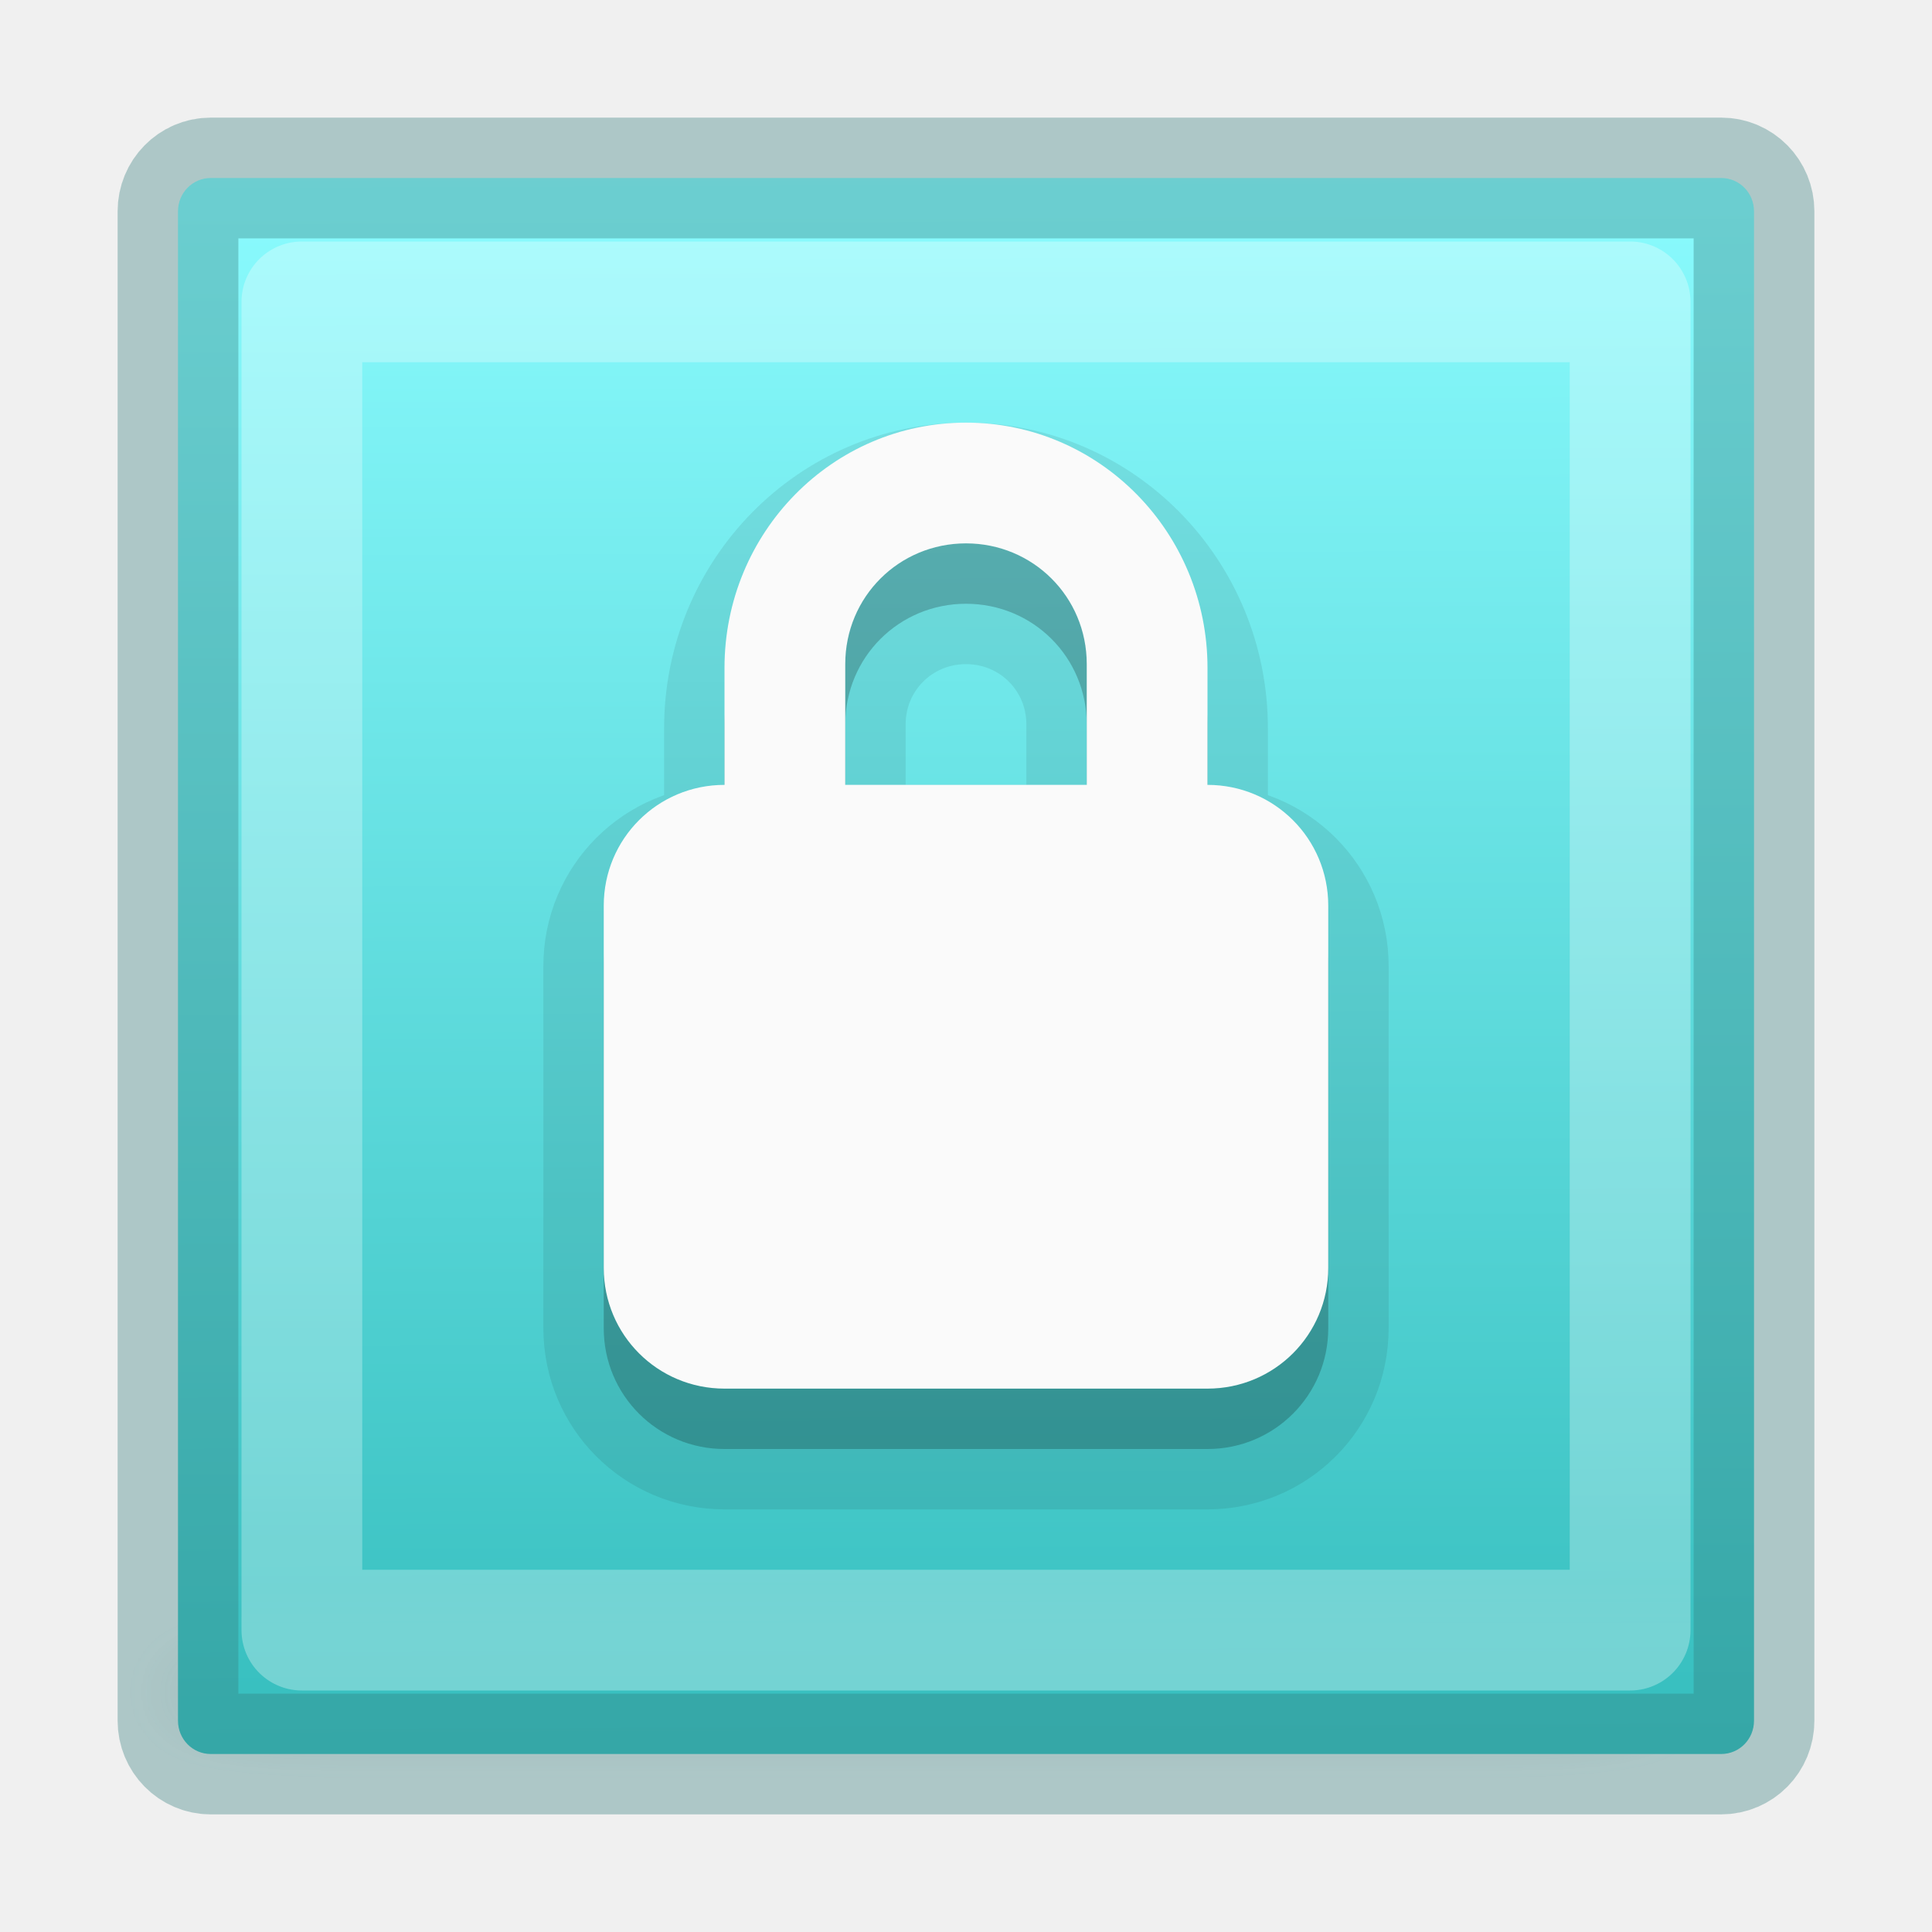
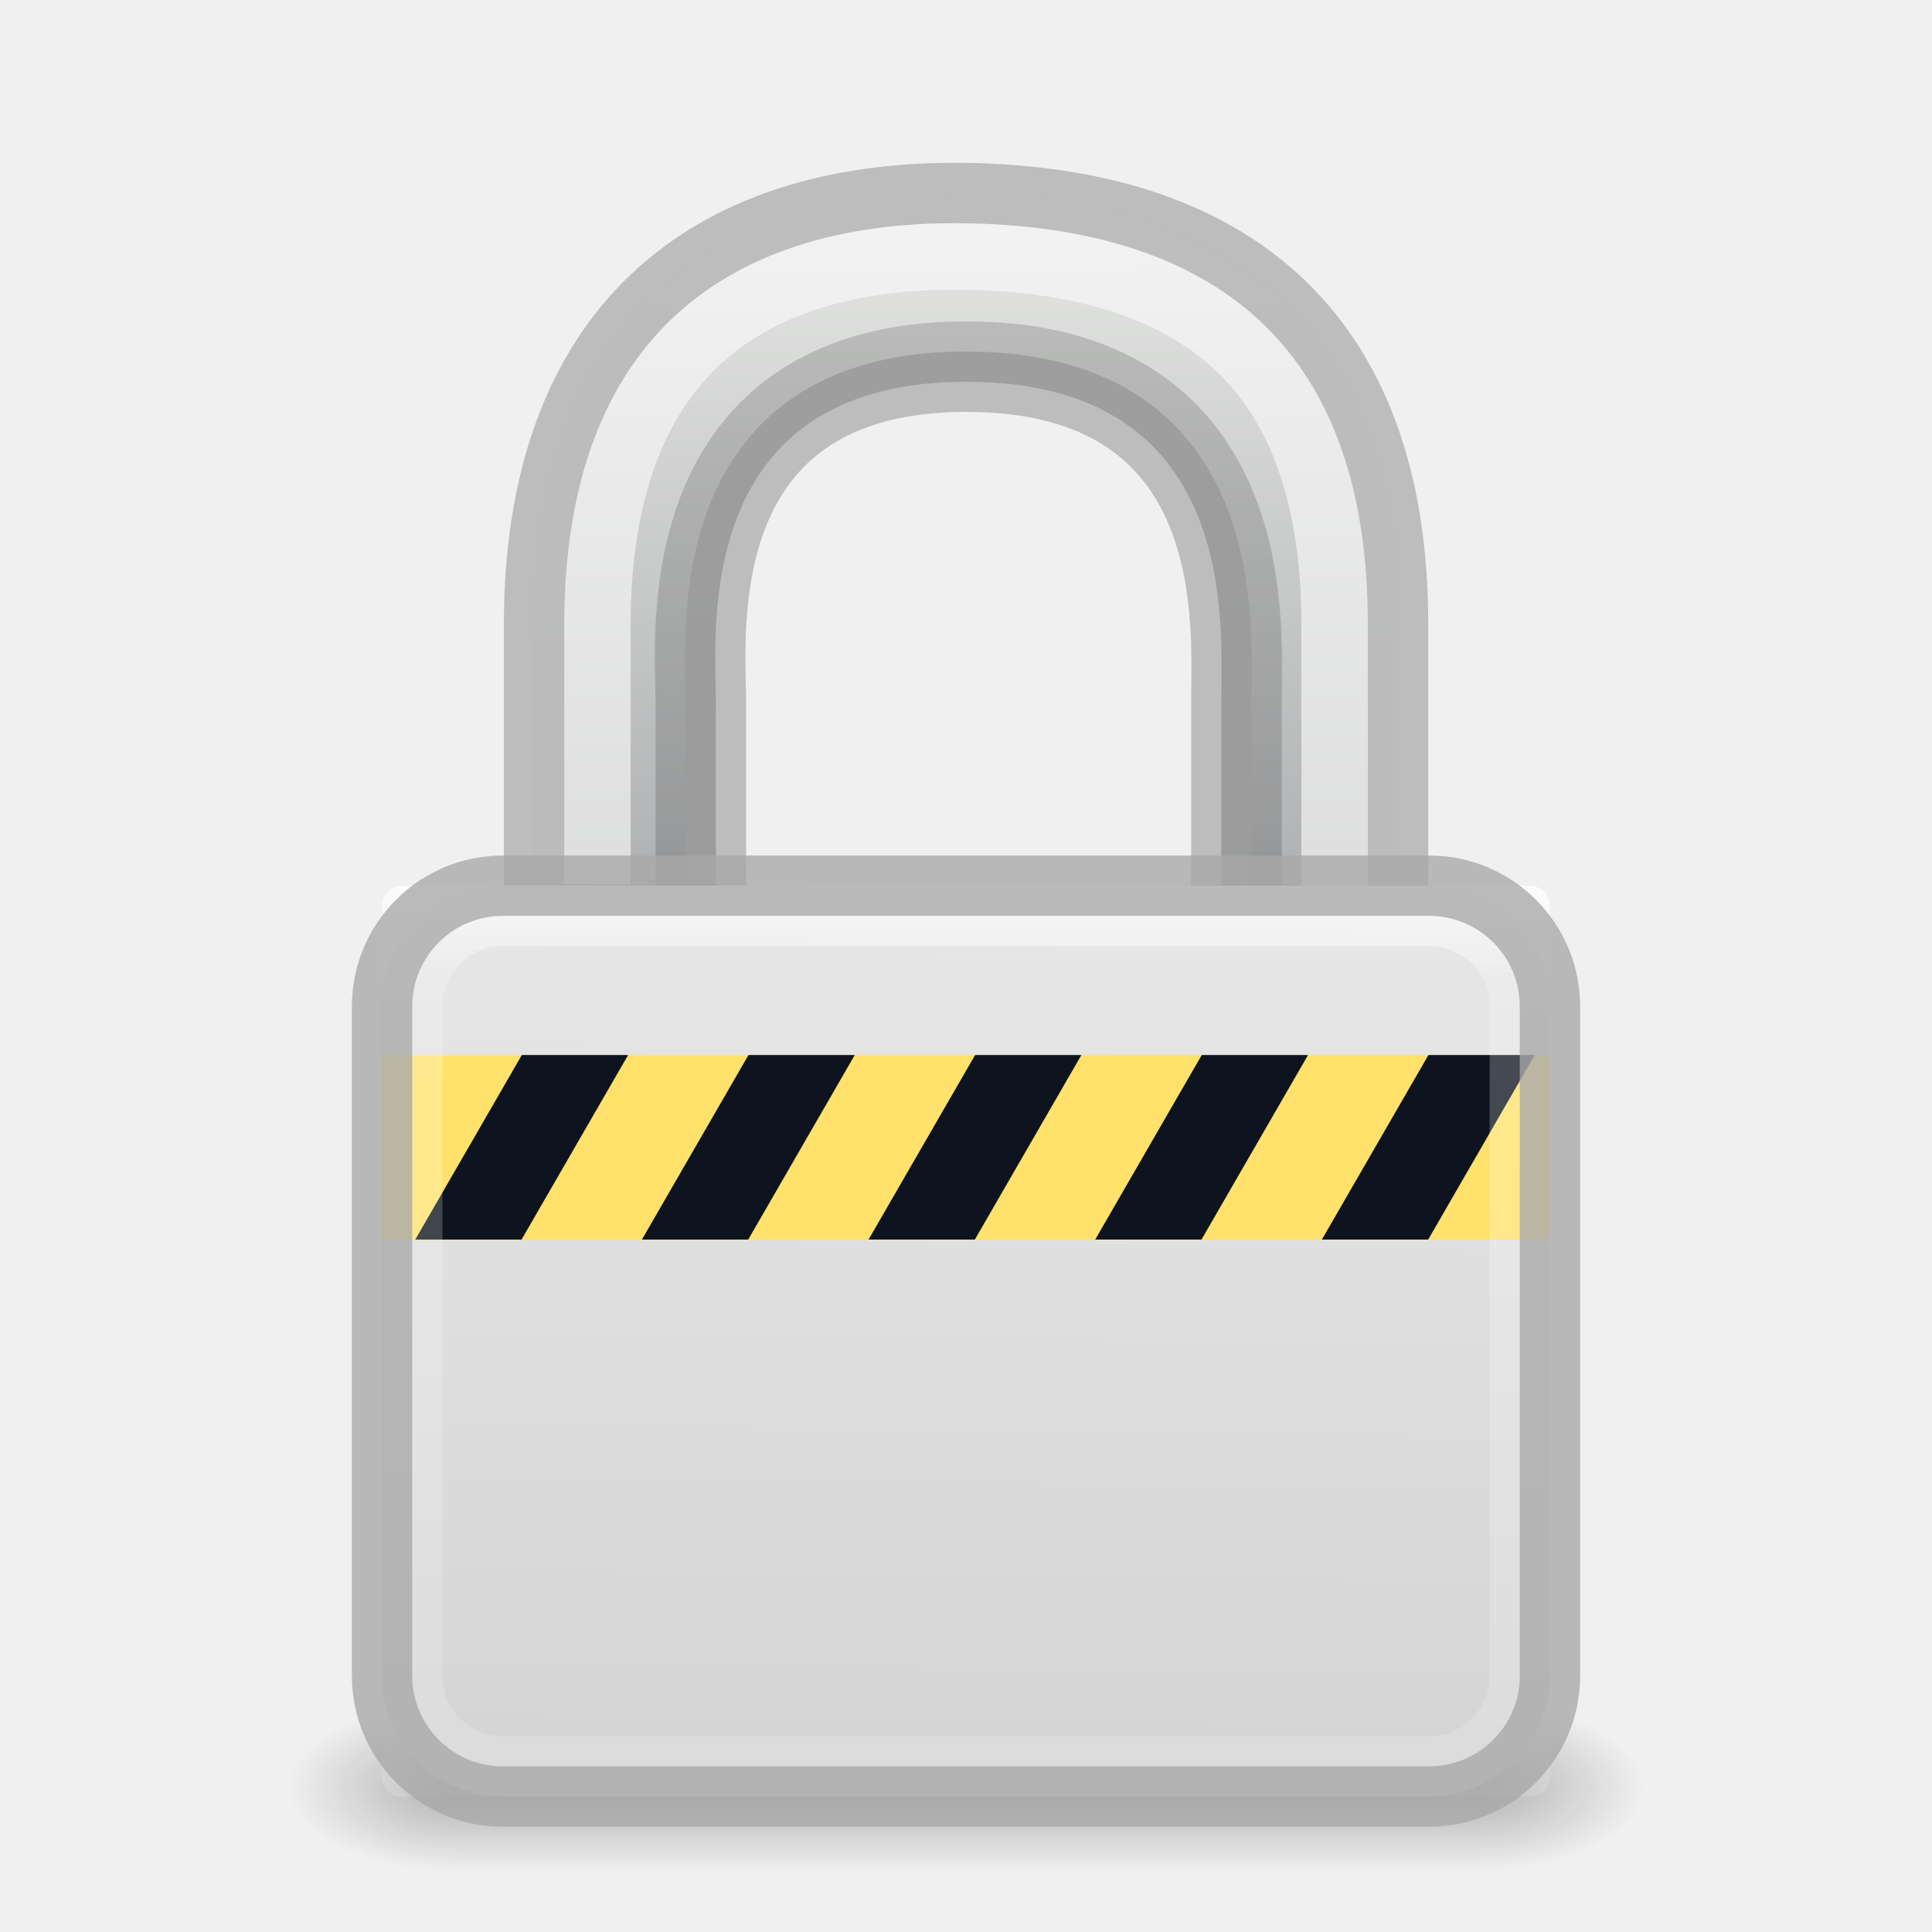
<svg xmlns="http://www.w3.org/2000/svg" xmlns:xlink="http://www.w3.org/1999/xlink" width="16" height="16" viewBox="0 0 16 16" version="1.1" id="SVGRoot">
  <defs id="defs3729">
+     <linearGradient id="linearGradient1091">
+       <stop offset="0" style="stop-color:#ffffff;stop-opacity:1" id="stop1083" />
+       <stop offset="0.089" style="stop-color:#ffffff;stop-opacity:0.235" id="stop1085" />
+       <stop offset="0.915" style="stop-color:#ffffff;stop-opacity:0.157" id="stop1087" />
+       <stop offset="1" style="stop-color:#ffffff;stop-opacity:0.392" id="stop1089" />
+     </linearGradient>
+     <linearGradient id="linearGradient2127">
+       <stop offset="0" style="stop-color:#eaece9;stop-opacity:1" id="stop2123" />
+       <stop offset="1" style="stop-color:#abacae;stop-opacity:1" id="stop2125" />
+     </linearGradient>
+     <linearGradient id="linearGradient2081">
+       <stop offset="0" style="stop-color:#ffffff;stop-opacity:1" id="stop2073" />
+       <stop offset="0.107" style="stop-color:#ffffff;stop-opacity:0.235" id="stop2075" />
+       <stop offset="0.932" style="stop-color:#ffffff;stop-opacity:0.157" id="stop2077" />
+       <stop offset="1" style="stop-color:#ffffff;stop-opacity:0.392" id="stop2079" />
+     </linearGradient>
+     <linearGradient id="linearGradient2049">
+       <stop offset="0" style="stop-color:#ffffff;stop-opacity:1" id="stop2041" />
+       <stop offset="0.142" style="stop-color:#ffffff;stop-opacity:0.235" id="stop2043" />
+       <stop offset="0.986" style="stop-color:#ffffff;stop-opacity:0.157" id="stop2045" />
+       <stop offset="1" style="stop-color:#ffffff;stop-opacity:0.392" id="stop2047" />
+     </linearGradient>
+     <linearGradient id="linearGradient2005">
+       <stop style="stop-color:#d4d4d4;stop-opacity:1;" offset="0" id="stop2001" />
+       <stop style="stop-color:#fafafa;stop-opacity:1" offset="1" id="stop2003" />
+     </linearGradient>
+     <linearGradient id="linearGradient1442">
+       <stop style="stop-color:#f8ffff;stop-opacity:1" offset="0" id="stop1438" />
+       <stop style="stop-color:#fafafa;stop-opacity:1" offset="1" id="stop1440" />
+     </linearGradient>
    <linearGradient id="linearGradient884">
      <stop style="stop-color:#36bebe;stop-opacity:1" offset="0" id="stop880" />
      <stop style="stop-color:#8cfcff;stop-opacity:1" offset="1" id="stop882" />
    </linearGradient>
    <filter style="color-interpolation-filters:sRGB" id="filter2385" x="-0.061" width="1.121" y="-1.914" height="4.828">
      <feGaussianBlur stdDeviation="1.209" id="feGaussianBlur2387" />
    </filter>
-     <linearGradient xlink:href="#linearGradient884" id="linearGradient886" x1="7.894" y1="14.762" x2="7.841" y2="0.929" gradientUnits="userSpaceOnUse" gradientTransform="matrix(0.9476835,0,0,0.9476834,0.4185322,0.4185318)" />
-     <linearGradient gradientTransform="matrix(0.2972973,0,0,0.2972973,0.8648693,0.8648704)" gradientUnits="userSpaceOnUse" xlink:href="#linearGradient3924-4-8" id="linearGradient3304" y2="43" x2="24" y1="5" x1="24" />
-     <linearGradient id="linearGradient3924-4-8">
-       <stop offset="0" style="stop-color:#ffffff;stop-opacity:1" id="stop3926-0-4" />
-       <stop offset="0.063" style="stop-color:#ffffff;stop-opacity:0.978" id="stop3928-6-8" />
-       <stop offset="0.951" style="stop-color:#ffffff;stop-opacity:0.911" id="stop3930-2-1" />
-       <stop offset="1" style="stop-color:#ffffff;stop-opacity:1" id="stop3932-9-0" />
+     <linearGradient xlink:href="#linearGradient884" id="linearGradient886" x1="7.894" y1="14.762" x2="7.841" y2="0.929" gradientUnits="userSpaceOnUse" gradientTransform="matrix(7.069583,0,0,7.069583,8.443331,-105.5567)" />
+     <linearGradient xlink:href="#linearGradient1442" id="linearGradient1444" x1="24.049" y1="-21.021" x2="23.996" y2="5.098" gradientUnits="userSpaceOnUse" gradientTransform="matrix(2.131066,0,0,2.065559,13.85441,-34.62326)" />
+     <linearGradient x1="76.523" y1="-9.023" x2="76.523" y2="3.451" id="linearGradient3149" xlink:href="#linearGradient4113" gradientUnits="userSpaceOnUse" gradientTransform="matrix(0.8955358,0,0,-0.8966327,-111.317,-44.54436)" />
+     <linearGradient id="linearGradient4113">
+       <stop id="stop4115" style="stop-color:#000000;stop-opacity:1" offset="0" />
+       <stop id="stop4117" style="stop-color:#000000;stop-opacity:0" offset="1" />
    </linearGradient>
+     <linearGradient x1="24" y1="5" x2="24" y2="43" id="linearGradient3159" xlink:href="#linearGradient3924-776" gradientUnits="userSpaceOnUse" gradientTransform="matrix(2.542396,0,0,2.542395,3.982518,-110.0175)" />
+     <linearGradient id="linearGradient3924-776">
+       <stop id="stop3124" style="stop-color:#ffffff;stop-opacity:1" offset="0" />
+       <stop id="stop3126" style="stop-color:#ffffff;stop-opacity:0.235" offset="0.063" />
+       <stop id="stop3128" style="stop-color:#ffffff;stop-opacity:0.157" offset="0.951" />
+       <stop id="stop3130" style="stop-color:#ffffff;stop-opacity:0.392" offset="1" />
+     </linearGradient>
+     <radialGradient cx="6.73" cy="9.957" r="12.672" fx="6.2" fy="9.957" id="radialGradient3395" xlink:href="#linearGradient2867-449-88-871-390-598-476-591-434-148-57-177-8-3-3-6-4-8-8-8-5" gradientUnits="userSpaceOnUse" gradientTransform="matrix(0,25.08328,-30.79425,0,254.8159,-322.342)" />
    <linearGradient id="linearGradient2867-449-88-871-390-598-476-591-434-148-57-177-8-3-3-6-4-8-8-8-5">
-       <stop offset="0" style="stop-color:#919caf;stop-opacity:1" id="stop3750-1-0-7-6-6-1-3-9-3" />
-       <stop offset="0.262" style="stop-color:#68758e;stop-opacity:1" id="stop3752-3-7-4-0-32-8-923-0-7" />
-       <stop offset="0.705" style="stop-color:#485a6c;stop-opacity:1" id="stop3754-1-8-5-2-7-6-7-1-9" />
-       <stop offset="1" style="stop-color:#444c5c;stop-opacity:1" id="stop3756-1-6-2-6-6-1-96-6-0" />
+       <stop id="stop3750-1-0-7-6-6-1-3-9-3" style="stop-color:#919caf;stop-opacity:1" offset="0" />
+       <stop id="stop3752-3-7-4-0-32-8-923-0-7" style="stop-color:#68758e;stop-opacity:1" offset="0.262" />
+       <stop id="stop3754-1-8-5-2-7-6-7-1-9" style="stop-color:#485a6c;stop-opacity:1" offset="0.705" />
+       <stop id="stop3756-1-6-2-6-6-1-96-6-0" style="stop-color:#444c5c;stop-opacity:1" offset="1" />
    </linearGradient>
-     <radialGradient gradientTransform="matrix(0,3.165851,-3.886653,0,26.07214,-28.61982)" gradientUnits="userSpaceOnUse" xlink:href="#linearGradient2867-449-88-871-390-598-476-591-434-148-57-177-8-3-3-6-4-8-8-8-5" id="radialGradient4370" fy="9.957" fx="6.2" r="12.672" cy="9.957" cx="6.73" />
+     <radialGradient cx="4.993" cy="43.5" r="2.5" fx="4.993" fy="43.5" id="radialGradient2455-1" xlink:href="#linearGradient3688-166-749-5" gradientUnits="userSpaceOnUse" gradientTransform="matrix(2.003784,0,0,1.4,27.98813,-17.4)" />
+     <linearGradient id="linearGradient3688-166-749-5">
+       <stop id="stop2883-0" style="stop-color:#181818;stop-opacity:1" offset="0" />
+       <stop id="stop2885-5" style="stop-color:#181818;stop-opacity:0" offset="1" />
+     </linearGradient>
+     <radialGradient cx="4.993" cy="43.5" r="2.5" fx="4.993" fy="43.5" id="radialGradient2457-5" xlink:href="#linearGradient3688-166-749-5" gradientUnits="userSpaceOnUse" gradientTransform="matrix(2.003784,0,0,1.4,-20.01187,-104.4)" />
+     <linearGradient x1="25.058" y1="47.028" x2="25.058" y2="39.999" id="linearGradient2459-7" xlink:href="#linearGradient3702-501-757-0" gradientUnits="userSpaceOnUse" />
+     <linearGradient id="linearGradient3702-501-757-0">
+       <stop id="stop2895-0" style="stop-color:#181818;stop-opacity:0" offset="0" />
+       <stop id="stop2897-2" style="stop-color:#181818;stop-opacity:1" offset="0.5" />
+       <stop id="stop2899-6" style="stop-color:#181818;stop-opacity:0" offset="1" />
+     </linearGradient>
+     <radialGradient cx="-4.029" cy="93.468" r="35.338" fx="-4.029" fy="93.468" id="radialGradient4377" xlink:href="#linearGradient4113" gradientUnits="userSpaceOnUse" gradientTransform="matrix(1.556392,0,0,0.1697883,70.27036,-14.8689)" />
+     <linearGradient x1="8.643" y1="27.5" x2="23.3" y2="27.5" id="linearGradient3888-76" xlink:href="#linearGradient6057-35" gradientUnits="userSpaceOnUse" gradientTransform="matrix(-1.867169,0,0,1.500012,193.5339,-73.01307)" />
+     <linearGradient id="linearGradient6057-35">
+       <stop id="stop6059-0" style="stop-color:#ffffff;stop-opacity:1" offset="0" />
+       <stop id="stop6061-4" style="stop-color:#ffffff;stop-opacity:0" offset="1" />
+     </linearGradient>
+     <linearGradient x1="8.643" y1="27.5" x2="23.3" y2="27.5" id="linearGradient3927-6" xlink:href="#linearGradient4113" gradientUnits="userSpaceOnUse" gradientTransform="matrix(-1.867169,0,0,1.500012,165.0446,-73.10499)" />
+     <linearGradient x1="21.771" y1="14.871" x2="21.771" y2="27.925" id="linearGradient3059" xlink:href="#linearGradient5443" gradientUnits="userSpaceOnUse" gradientTransform="matrix(1.526316,0,0,1.428571,139.827,-54.47692)" />
+     <linearGradient id="linearGradient5443">
+       <stop id="stop5445" style="stop-color:#ffffff;stop-opacity:1" offset="0" />
+       <stop id="stop5447" style="stop-color:#ffffff;stop-opacity:0.235" offset="0.033" />
+       <stop id="stop5449" style="stop-color:#ffffff;stop-opacity:0.157" offset="0.986" />
+       <stop id="stop5451" style="stop-color:#ffffff;stop-opacity:0.392" offset="1" />
+     </linearGradient>
+     <linearGradient x1="9" y1="29" x2="9" y2="14" id="linearGradient3062" xlink:href="#linearGradient6057-35" gradientUnits="userSpaceOnUse" gradientTransform="matrix(1.000008,0,0,1.400011,169.2483,-6.337521)" />
+     <linearGradient x1="9" y1="29" x2="9" y2="14" id="linearGradient3065" xlink:href="#linearGradient6057-35" gradientUnits="userSpaceOnUse" gradientTransform="matrix(1.000008,0,0,1.400011,142.2481,-6.337521)" />
+     <linearGradient x1="24" y1="29" x2="24" y2="14" id="linearGradient3068" xlink:href="#linearGradient5475" gradientUnits="userSpaceOnUse" gradientTransform="matrix(1.333333,0,0,1.400011,144.9147,-53.86295)" />
+     <linearGradient id="linearGradient5475">
+       <stop id="stop5477" style="stop-color:#d88f22;stop-opacity:1" offset="0" />
+       <stop id="stop5479" style="stop-color:#d88f22;stop-opacity:0" offset="1" />
+     </linearGradient>
+     <linearGradient x1="9" y1="29" x2="9" y2="14" id="linearGradient3071" xlink:href="#linearGradient5475" gradientUnits="userSpaceOnUse" gradientTransform="matrix(1.333333,0,0,1.400011,140.9148,-53.86295)" />
+     <radialGradient cx="16.824" cy="11.368" r="10.5" fx="16.777" fy="11.597" id="radialGradient3074" xlink:href="#linearGradient5409" gradientUnits="userSpaceOnUse" gradientTransform="matrix(0,2.22619,-3.210056,0,200.7402,-70.1533)" />
+     <linearGradient id="linearGradient5409">
+       <stop id="stop5411" style="stop-color:#f2e0c4;stop-opacity:1" offset="0" />
+       <stop id="stop5559" style="stop-color:#e5af5b;stop-opacity:1" offset="0.765" />
+       <stop id="stop5413" style="stop-color:#af6900;stop-opacity:1" offset="1" />
+     </linearGradient>
+     <linearGradient x1="25.058" y1="47.028" x2="25.058" y2="39.999" id="linearGradient3087" xlink:href="#linearGradient3702-501-757-0" gradientUnits="userSpaceOnUse" gradientTransform="matrix(0.3008735,0,0,0.2005823,0.7790375,118.0752)" />
+     <radialGradient cx="4.993" cy="43.5" r="2.5" fx="4.993" fy="43.5" id="radialGradient3090" xlink:href="#linearGradient3688-166-749-5" gradientUnits="userSpaceOnUse" gradientTransform="matrix(0.5626931,0,0,0.2808152,-6.599255,-139.016)" />
+     <radialGradient cx="4.993" cy="43.5" r="2.5" fx="4.993" fy="43.5" id="radialGradient3093" xlink:href="#linearGradient3688-166-749-5" gradientUnits="userSpaceOnUse" gradientTransform="matrix(0.5626931,0,0,0.2808152,9.400745,114.5851)" />
+     <radialGradient cx="18.031" cy="6.281" r="3.182" fx="18.031" fy="6.281" id="radialGradient3328" xlink:href="#linearGradient6057-35" gradientUnits="userSpaceOnUse" gradientTransform="matrix(0.9605048,0,0,0.9968005,140.6021,-58.40987)" />
+     <linearGradient x1="32.128" y1="13.789" x2="35.021" y2="13.789" id="linearGradient3326" xlink:href="#linearGradient4113" gradientUnits="userSpaceOnUse" gradientTransform="matrix(-0.8563683,0,0,0.9968005,185.2485,-57.25031)" />
+     <linearGradient x1="35.005" y1="14.85" x2="33.004" y2="14.85" id="linearGradient3324" xlink:href="#linearGradient4113" gradientUnits="userSpaceOnUse" gradientTransform="matrix(0.8563683,0,0,0.9968005,145.0769,-57.25031)" />
+     <linearGradient id="linearGradient10591-4">
+       <stop id="stop10593-3" style="stop-color:#cad0c6;stop-opacity:1" offset="0" />
+       <stop id="stop10599-8" style="stop-color:#eaece9;stop-opacity:1" offset="0.5" />
+       <stop id="stop10595-4" style="stop-color:#c5cbc0;stop-opacity:1" offset="1" />
+     </linearGradient>
+     <linearGradient x1="24.46" y1="3.489" x2="24.499" y2="25.013" id="linearGradient4076" xlink:href="#linearGradient2127" gradientUnits="userSpaceOnUse" gradientTransform="matrix(0.2663613,0,0,0.3100407,1.588658,112.0753)" />
+     <linearGradient xlink:href="#linearGradient2005" id="linearGradient2007" x1="164.561" y1="-12.913" x2="165.123" y2="-60.975" gradientUnits="userSpaceOnUse" gradientTransform="matrix(0.3120145,0,0,0.3120145,-43.24784,130.8607)" />
+     <linearGradient xlink:href="#linearGradient2049" id="linearGradient2039" x1="72.478" y1="54.631" x2="72.17" y2="103.73" gradientUnits="userSpaceOnUse" />
+     <clipPath clipPathUnits="userSpaceOnUse" id="clipPath1029">
+       <path d="M 35.382,60.546 V 41.345 c 0,-19.52 11.203,-28.794 28.511,-28.55 17.402,0.244 28.724,8.8 28.724,28.55 V 61.166 H 80.918 V 46.306 c 0,-4.961 1.211,-21.013 -16.902,-21.013 -17.964,0 -16.655,16.151 -16.586,20.993 v 14.344 z" id="path1031" style="fill:url(#linearGradient1033);fill-opacity:1;fill-rule:evenodd;stroke:none;stroke-width:1.887" />
+     </clipPath>
+     <linearGradient xlink:href="#linearGradient2127" id="linearGradient1033" gradientUnits="userSpaceOnUse" gradientTransform="matrix(2.130891,0,0,2.480326,12.70926,0.6024229)" x1="24.46" y1="3.489" x2="24.499" y2="25.013" />
+     <clipPath clipPathUnits="userSpaceOnUse" id="clipPath1043">
+       <rect y="-23.266" x="211.823" height="4.893" width="30.965" id="rect1045" style="opacity:1;fill:#ffffff;fill-opacity:1;fill-rule:evenodd;stroke:none;stroke-width:0.52;stroke-linecap:round;stroke-linejoin:round;stroke-miterlimit:4;stroke-dasharray:none;stroke-dashoffset:0;stroke-opacity:0.514;paint-order:markers fill stroke" />
+     </clipPath>
+     <clipPath clipPathUnits="userSpaceOnUse" id="clipPath1067">
+       <path style="fill:url(#linearGradient1071);fill-opacity:1;fill-rule:evenodd;stroke:none;stroke-width:1.887" id="path1069" d="M 49.03,58.355 V 43.792 c 0,-14.805 8.497,-21.839 21.624,-21.654 13.199,0.185 21.786,6.674 21.786,21.654 V 58.825 h -8.874 V 47.554 c 0,-3.762 0.919,-15.937 -12.819,-15.937 -13.625,0 -12.632,12.25 -12.579,15.922 v 10.879 z" />
+     </clipPath>
+     <linearGradient xlink:href="#linearGradient10591-4" id="linearGradient1071" gradientUnits="userSpaceOnUse" gradientTransform="matrix(1.616161,0,0,1.881188,31.83369,12.89111)" x1="10.651" y1="2.914" x2="27.192" y2="17.47" />
+     <clipPath clipPathUnits="userSpaceOnUse" id="clipPath1095">
+       <rect y="83.204" x="19.636" height="29.74" width="88.727" id="rect1097" style="opacity:1;fill:#555761;fill-opacity:1;stroke:none;stroke-width:0.9;stroke-miterlimit:4;stroke-dasharray:none;stroke-opacity:1" />
+     </clipPath>
+     <clipPath clipPathUnits="userSpaceOnUse" id="clipPath1773">
+       <rect style="color:#000000;display:inline;overflow:visible;visibility:visible;fill:none;fill-opacity:1;fill-rule:nonzero;stroke:#a8a8a8;stroke-width:1;stroke-miterlimit:4;stroke-dasharray:none;stroke-opacity:0.774;marker:none;enable-background:accumulate" id="rect1775" y="56.965" x="41.481" ry="1" rx="1" height="45.625" width="58.504" />
+     </clipPath>
  </defs>
-   <g id="layer1">
-     <path id="rect2099" style="opacity:0.417;fill:#53676c;fill-opacity:1;stroke-width:1.319;filter:url(#filter2385)" d="m 4.176,18.059 c -2.881,0 -5.201,0.34 -5.201,0.76 0,0.42 2.32,0.758 5.201,0.758 H 41.605 c 2.881,0 5.201,-0.338 5.201,-0.758 0,-0.42 -2.32,-0.76 -5.201,-0.76 z" transform="matrix(0.2560639,0,0,0.2223848,1.769423,9.828927)" />
-     <path id="rect3747" style="fill:url(#linearGradient886);fill-opacity:1;stroke:#347d7d;stroke-width:1;stroke-miterlimit:4;stroke-dasharray:none;stroke-opacity:0.353;stroke-linejoin:round;stroke-linecap:round;opacity:1" d="m 1.746,1.474 c -0.151,0 -0.272,0.123 -0.272,0.276 V 14.25 c 0,0.153 0.121,0.276 0.272,0.276 H 14.254 c 0.151,0 0.272,-0.123 0.272,-0.276 V 1.75 c 0,-0.153 -0.121,-0.276 -0.272,-0.276 z" />
-     <rect style="opacity:0.302;fill:#1c2224;fill-opacity:1;stroke:none;stroke-opacity:1" id="rect2085" width="0.258" height="0.645" x="-20.242" y="-18.037" rx="1.5" ry="1.5" />
+   <g id="layer1" style="display:none">
+     <path d="m 119,1.001 a 55,6 0 0 1 -110,0 55,6 0 1 1 110,0 z" id="path3041" style="color:#000000;display:inline;overflow:visible;visibility:visible;opacity:0.2;fill:url(#radialGradient4377);fill-opacity:1;fill-rule:nonzero;stroke:none;stroke-width:1;marker:none;enable-background:accumulate" />
+     <g transform="matrix(2.699999,0,0,0.5555561,1.199999,-23.11112)" id="g2036" style="display:inline">
+       <g transform="matrix(1.052632,0,0,1.285713,-1.263158,-13.42854)" id="g3712" style="opacity:0.4">
+         <rect width="5" height="7" x="38" y="40" id="rect2801" style="fill:url(#radialGradient2455-1);fill-opacity:1;stroke:none" />
+         <rect width="5" height="7" x="-10" y="-47" transform="scale(-1)" id="rect3696" style="fill:url(#radialGradient2457-5);fill-opacity:1;stroke:none" />
+         <rect width="28" height="7" x="10" y="40" id="rect3700" style="fill:url(#linearGradient2459-7);fill-opacity:1;stroke:none" />
+       </g>
+     </g>
+     <path id="rect2099" style="opacity:0.417;fill:#53676c;fill-opacity:1;stroke-width:0.448;filter:url(#filter2385)" d="m 4.176,18.059 c -2.881,0 -5.201,0.34 -5.201,0.76 0,0.42 2.32,0.758 5.201,0.758 H 41.605 c 2.881,0 5.201,-0.338 5.201,-0.758 0,-0.42 -2.32,-0.76 -5.201,-0.76 z" transform="matrix(2.0335,0,0,1.726513,14.13806,-32.25829)" />
+     <path id="rect3747" style="opacity:1;fill:url(#linearGradient886);fill-opacity:1;stroke:#347d7d;stroke-width:2.632;stroke-linecap:round;stroke-linejoin:round;stroke-miterlimit:4;stroke-dasharray:none;stroke-opacity:0.353" d="m 18.344,-97.684 c -1.124,0 -2.029,0.917 -2.029,2.057 v 93.255 c 0,1.139 0.905,2.057 2.029,2.057 H 111.656 c 1.124,0 2.029,-0.917 2.029,-2.057 V -95.628 c 0,-1.139 -0.905,-2.057 -2.029,-2.057 z" />
    <g style="display:inline" id="g3532-1" transform="matrix(1.123442,0,-0.7136519,1.260733,157.0523,-7.731172)" />
    <g style="display:inline;fill:#fce94f;stroke:none" id="g3557-05" transform="matrix(1.123442,0,-0.7136519,1.260733,157.0523,-7.731172)" />
    <g id="layer10" style="display:inline" transform="matrix(1.142857,0,0,1.142857,-543.4921,502.675)" />
    <g id="layer13" style="display:inline" transform="matrix(1.142857,0,0,1.142857,-543.4921,502.675)" />
    <g id="layer14" transform="matrix(1.142857,0,0,1.142857,-543.4921,502.675)" />
    <g id="layer15" style="display:inline" transform="matrix(1.142857,0,0,1.142857,-543.4921,502.675)" />
    <g id="g71291" style="display:inline" transform="matrix(1.142857,0,0,1.142857,-543.4921,502.675)" />
    <g id="g4953" style="display:inline" transform="matrix(1.142857,0,0,1.142857,-543.4921,502.675)" />
    <g id="layer12" style="display:inline" transform="matrix(1.142857,0,0,1.142857,-543.4921,502.675)" />
    <g style="display:inline;fill:#3a4351;fill-opacity:1" id="g3532-1-2" transform="matrix(1.123442,0,-0.7136519,1.260733,157.0523,-7.731171)" />
    <g style="display:inline;fill:#3a4351;fill-opacity:1;stroke:none" id="g3557-05-9" transform="matrix(1.123442,0,-0.7136519,1.260733,157.0523,-7.731171)" />
    <g id="layer10-2" style="display:inline;fill:#3a4351;fill-opacity:1" transform="matrix(1.142857,0,0,1.142857,-543.4921,502.675)" />
    <g id="layer13-5" style="display:inline;fill:#3a4351;fill-opacity:1" transform="matrix(1.142857,0,0,1.142857,-543.4921,502.675)" />
    <g style="fill:#3a4351;fill-opacity:1" id="layer14-4" transform="matrix(1.142857,0,0,1.142857,-543.4921,502.675)" />
    <g id="layer15-3" style="display:inline;fill:#3a4351;fill-opacity:1" transform="matrix(1.142857,0,0,1.142857,-543.4921,502.675)" />
    <g id="g71291-8" style="display:inline;fill:#3a4351;fill-opacity:1" transform="matrix(1.142857,0,0,1.142857,-543.4921,502.675)" />
    <g id="g4953-4" style="display:inline;fill:#3a4351;fill-opacity:1" transform="matrix(1.142857,0,0,1.142857,-543.4921,502.675)" />
    <g id="layer12-6" style="display:inline;fill:#3a4351;fill-opacity:1" transform="matrix(1.142857,0,0,1.142857,-543.4921,502.675)" />
-     <path style="color:#000000;display:inline;overflow:visible;visibility:visible;opacity:0.15;fill:#000000;fill-opacity:1;fill-rule:nonzero;stroke:#000000;stroke-width:1;stroke-opacity:0.533;marker:none;enable-background:accumulate" id="rect2822-6" d="M 8,4 C 6.892,4 6,4.911 6,6.031 V 7 C 5.446,7 5,7.446 5,8 v 3 C 5,11.554 5.446,12 6,12 h 4 C 10.554,12 11,11.554 11,11 V 8 C 11,7.446 10.554,7 10,7 V 6.031 C 10,4.911 9.108,4 8,4 Z m 0,1 c 0.554,0 1,0.442 1,1 V 7 H 7 V 6 C 7,5.442 7.446,5 8,5 Z" />
-     <path style="color:#000000;display:inline;overflow:visible;visibility:visible;opacity:0.15;fill:#000000;fill-opacity:1;fill-rule:nonzero;stroke:none;stroke-width:1;stroke-opacity:0.533;marker:none;enable-background:accumulate" id="rect2822-6-9" d="M 8,4 C 6.892,4 6,4.911 6,6.031 V 7 C 5.446,7 5,7.446 5,8 v 3 C 5,11.554 5.446,12 6,12 h 4 C 10.554,12 11,11.554 11,11 V 8 C 11,7.446 10.554,7 10,7 V 6.031 C 10,4.911 9.108,4 8,4 Z m 0,1 c 0.554,0 1,0.442 1,1 V 7 H 7 V 6 C 7,5.442 7.446,5 8,5 Z" />
-     <path style="color:#000000;display:inline;overflow:visible;visibility:visible;fill:#fafafa;fill-opacity:1;fill-rule:nonzero;stroke:none;stroke-width:1;marker:none;enable-background:accumulate" id="rect2822" d="m 8,3.5 c -1.108,0 -2,0.911 -2,2.031 v 0.969 C 5.446,6.5 5,6.946 5,7.5 V 10.5 C 5,11.054 5.446,11.5 6,11.5 h 4 C 10.554,11.5 11,11.054 11,10.5 V 7.5 c 0,-0.554 -0.446,-1 -1,-1 v -0.969 c 0,-1.12 -0.892,-2.031 -2,-2.031 z m 0,1 c 0.554,0 1,0.442 1,1 v 1 H 7 v -1 c 0,-0.558 0.446,-1 1,-1 z" />
+     <path style="color:#000000;display:inline;overflow:visible;visibility:visible;opacity:0.15;fill:#000000;fill-opacity:1;fill-rule:nonzero;stroke:#000000;stroke-width:2.057;stroke-opacity:0.533;marker:none;enable-background:accumulate" id="rect2822-6" d="m 65,-74.652 c -8.853,0 -15.981,5.763 -15.981,12.854 v 6.13 c -4.427,0 -7.991,2.822 -7.991,6.328 v 18.984 c 0,3.506 3.564,6.328 7.991,6.328 h 31.962 c 4.427,0 7.991,-2.822 7.991,-6.328 V -49.34 c 0,-3.506 -3.564,-6.328 -7.991,-6.328 v -6.13 c 0,-7.09 -7.128,-12.854 -15.981,-12.854 z m 0,6.328 c 4.427,0 7.991,2.799 7.991,6.328 v 6.328 H 57.009 v -6.328 c 0,-3.529 3.564,-6.328 7.991,-6.328 z" />
+     <path style="color:#000000;display:inline;overflow:visible;visibility:visible;opacity:0.15;fill:#000000;fill-opacity:1;fill-rule:nonzero;stroke:none;stroke-width:2.147;stroke-opacity:0.533;marker:none;enable-background:accumulate" id="rect2822-6-9" d="m 65,-75.676 c -8.658,0 -15.628,5.644 -15.628,12.587 v 6.003 c -4.329,0 -7.814,2.764 -7.814,6.197 v 18.59 c 0,3.433 3.485,6.197 7.814,6.197 h 31.256 c 4.329,0 7.814,-2.764 7.814,-6.197 v -18.59 c 0,-3.433 -3.485,-6.197 -7.814,-6.197 v -6.003 c 0,-6.943 -6.97,-12.587 -15.628,-12.587 z m 0,6.197 c 4.329,0 7.814,2.741 7.814,6.197 v 6.197 H 57.186 v -6.197 c 0,-3.456 3.485,-6.197 7.814,-6.197 z" />
+     <path style="color:#000000;display:inline;overflow:visible;visibility:visible;fill:url(#linearGradient1444);fill-opacity:1;fill-rule:nonzero;stroke:none;stroke-width:2.147;marker:none;enable-background:accumulate" id="rect2822" d="m 65,-78 c -8.658,0 -15.628,5.644 -15.628,12.587 v 6.003 c -4.329,0 -7.814,2.764 -7.814,6.197 v 18.59 c 0,3.433 3.485,6.197 7.814,6.197 h 31.256 c 4.329,0 7.814,-2.764 7.814,-6.197 v -18.59 c 0,-3.433 -3.485,-6.197 -7.814,-6.197 v -6.003 C 80.628,-72.356 73.658,-78 65,-78 Z m 0,6.197 c 4.329,0 7.814,2.741 7.814,6.197 v 6.197 H 57.186 v -6.197 c 0,-3.456 3.485,-6.197 7.814,-6.197 z" />
    <g id="layer10-9" style="display:inline" transform="translate(-330.0812,574.547)" />
    <g id="layer13-6" style="display:inline" transform="translate(-330.0812,574.547)" />
    <g id="layer14-1" transform="translate(-330.0812,574.547)" />
    <g id="layer15-0" style="display:inline" transform="translate(-330.0812,574.547)" />
    <g id="g71291-3" style="display:inline" transform="translate(-330.0812,574.547)" />
    <g id="g4953-7" style="display:inline" transform="translate(-330.0812,574.547)" />
    <g id="layer12-65" style="display:inline" transform="translate(-330.0812,574.547)" />
-     <rect width="11" height="11" x="2.5" y="2.5" id="rect6741-0-3-5" style="opacity:0.3;fill:none;stroke:url(#linearGradient3304);stroke-width:1;stroke-linecap:round;stroke-linejoin:round;stroke-miterlimit:4;stroke-dasharray:none;stroke-dashoffset:0;stroke-opacity:1" />
+     <rect width="94.069" height="94.069" rx="2.473" ry="2.274" x="17.966" y="-96.034" id="rect6741-7" style="opacity:0.3;fill:none;stroke:url(#linearGradient3159);stroke-width:0.931;stroke-linecap:round;stroke-linejoin:round;stroke-miterlimit:4;stroke-dasharray:none;stroke-dashoffset:0;stroke-opacity:1" />
+   </g>
+   <g id="layer3" style="display:none" transform="translate(0,-112)">
+     <rect style="opacity:0.354;fill:#919191;fill-opacity:1;fill-rule:evenodd;stroke:none;stroke-width:1;stroke-linecap:round;stroke-linejoin:round;stroke-miterlimit:4;stroke-dasharray:none;stroke-dashoffset:0;stroke-opacity:0.608;paint-order:markers fill stroke" id="rect2119" width="16" height="16" x="0" y="112" rx="1.887" ry="2.074" />
+   </g>
+   <g id="layer2" transform="translate(0,-112)">
+     <path style="fill:url(#linearGradient4076);fill-opacity:1;fill-rule:evenodd;stroke:none;stroke-width:1.887" id="path2086-6" d="m 4.423,119.568 v -2.4 c 0,-2.44 1.4,-3.599 3.564,-3.569 2.175,0.03 3.591,1.1 3.591,3.569 v 2.478 h -1.463 v -1.858 c 0,-0.62 0.151,-2.627 -2.113,-2.627 -2.246,0 -2.082,2.019 -2.073,2.624 v 1.793 z" />
+     <path d="M 49.03,58.355 V 43.792 c 0,-14.805 8.497,-21.839 21.624,-21.654 13.199,0.185 21.786,6.674 21.786,21.654 V 58.825" id="path2063" style="fill:none;fill-opacity:1;fill-rule:evenodd;stroke:#fafafa;stroke-width:9.708;stroke-miterlimit:4;stroke-dasharray:none;stroke-opacity:0.615" mask="none" transform="matrix(0.1648112,0,0,0.1648112,-3.65789,109.9507)" clip-path="url(#clipPath1067)" />
+     <path d="m 4.423,119.568 v -2.4 c 0,-2.44 1.4,-3.599 3.564,-3.569 2.175,0.03 3.591,1.1 3.591,3.569 v 2.478 h -1.463 v -1.858 c 0,-0.62 0.151,-2.627 -2.113,-2.627 -2.246,0 -2.082,2.019 -2.073,2.624 v 1.793 z" id="path2093" style="fill:none;fill-opacity:1;fill-rule:evenodd;stroke:#b7b7b7;stroke-width:0.5;stroke-miterlimit:4;stroke-dasharray:none;stroke-opacity:0.899" />
+     <path style="fill:none;fill-opacity:1;fill-rule:evenodd;stroke:#282828;stroke-width:8;stroke-miterlimit:4;stroke-dasharray:none;stroke-opacity:0.188" id="path1023" d="M 80.918,61.166 V 46.306 c 0,-4.961 1.211,-21.013 -16.902,-21.013 -17.964,0 -16.655,16.151 -16.586,20.993 v 14.344" clip-path="url(#clipPath1029)" transform="matrix(0.125,0,0,0.125,0,112)" />
+     <rect style="opacity:0.3;fill:url(#radialGradient3093);fill-opacity:1;stroke:none;stroke-width:1.887" id="rect2801-9" y="126.099" x="12.212" height="1.404" width="1.404" />
+     <rect style="opacity:0.3;fill:url(#radialGradient3090);fill-opacity:1;stroke:none;stroke-width:1.887" id="rect3696-3" transform="scale(-1)" y="-127.503" x="-3.788" height="1.404" width="1.404" />
+     <rect style="opacity:0.3;fill:url(#linearGradient3087);fill-opacity:1;stroke:none;stroke-width:1.887" id="rect3700-3" y="126.099" x="3.788" height="1.404" width="8.424" />
+     <rect style="color:#000000;display:inline;overflow:visible;visibility:visible;fill:url(#linearGradient2007);fill-opacity:1;fill-rule:nonzero;stroke:none;stroke-width:1.978px;marker:none;enable-background:accumulate" id="rect3186-2" y="119.335" x="3.164" ry="1" rx="1" height="7.543" width="9.672" />
+     <rect style="opacity:1;fill:#ffe16b;fill-opacity:1;fill-rule:evenodd;stroke:none;stroke-width:0.983;stroke-linecap:round;stroke-linejoin:round;stroke-miterlimit:4;stroke-dasharray:none;stroke-dashoffset:0;stroke-opacity:0.514;paint-order:markers fill stroke" id="rect1061" width="9.67" height="1.528" x="3.163" y="120.74" />
+     <g id="g1955" mask="none" transform="matrix(0.3123023,0,0,0.3123023,-62.99461,128.0034)" style="stroke-width:6.049" clip-path="url(#clipPath1043)">
+       <path id="path1945" style="opacity:1;fill:#0e141f;fill-opacity:1;fill-rule:evenodd;stroke:none;stroke-width:1.57;stroke-linecap:round;stroke-linejoin:round;stroke-miterlimit:4;stroke-dasharray:none;stroke-dashoffset:0;stroke-opacity:0.514;paint-order:markers fill stroke" d="m 210.563,-14.632 c 0,0 7.723,-13.376 7.723,-13.376 0,0 2.114,1.22 2.114,1.22 0,0 -7.723,13.376 -7.723,13.376 0,0 -2.114,-1.22 -2.114,-1.22" />
+       <path id="path1947" style="opacity:1;fill:#0e141f;fill-opacity:1;fill-rule:evenodd;stroke:none;stroke-width:1.57;stroke-linecap:round;stroke-linejoin:round;stroke-miterlimit:4;stroke-dasharray:none;stroke-dashoffset:0;stroke-opacity:0.514;paint-order:markers fill stroke" d="m 216.573,-14.632 c 0,0 7.723,-13.376 7.723,-13.376 0,0 2.114,1.22 2.114,1.22 0,0 -7.723,13.376 -7.723,13.376 0,0 -2.114,-1.22 -2.114,-1.22" />
+       <path id="path1949" style="opacity:1;fill:#0e141f;fill-opacity:1;fill-rule:evenodd;stroke:none;stroke-width:1.57;stroke-linecap:round;stroke-linejoin:round;stroke-miterlimit:4;stroke-dasharray:none;stroke-dashoffset:0;stroke-opacity:0.514;paint-order:markers fill stroke" d="m 222.583,-14.632 c 0,0 7.723,-13.376 7.723,-13.376 0,0 2.114,1.22 2.114,1.22 0,0 -7.723,13.376 -7.723,13.376 0,0 -2.114,-1.22 -2.114,-1.22" />
+       <path id="path1951" style="opacity:1;fill:#0e141f;fill-opacity:1;fill-rule:evenodd;stroke:none;stroke-width:1.57;stroke-linecap:round;stroke-linejoin:round;stroke-miterlimit:4;stroke-dasharray:none;stroke-dashoffset:0;stroke-opacity:0.514;paint-order:markers fill stroke" d="m 228.593,-14.632 c 0,0 7.723,-13.376 7.723,-13.376 0,0 2.114,1.22 2.114,1.22 0,0 -7.723,13.376 -7.723,13.376 0,0 -2.114,-1.22 -2.114,-1.22" />
+       <path id="path1953" style="opacity:1;fill:#0e141f;fill-opacity:1;fill-rule:evenodd;stroke:none;stroke-width:1.57;stroke-linecap:round;stroke-linejoin:round;stroke-miterlimit:4;stroke-dasharray:none;stroke-dashoffset:0;stroke-opacity:0.514;paint-order:markers fill stroke" d="m 234.604,-14.632 c 0,0 7.723,-13.376 7.723,-13.376 0,0 2.114,1.22 2.114,1.22 0,0 -7.723,13.376 -7.723,13.376 0,0 -2.114,-1.22 -2.114,-1.22" />
+     </g>
+     <rect width="58.504" height="45.625" rx="6.049" ry="6.049" x="41.481" y="56.965" id="rect2015" style="color:#000000;display:inline;overflow:visible;visibility:visible;fill:none;fill-opacity:1;fill-rule:nonzero;stroke:url(#linearGradient2039);stroke-width:6.049;stroke-miterlimit:4;stroke-dasharray:none;stroke-opacity:1;marker:none;enable-background:accumulate" mask="none" clip-path="url(#clipPath1773)" transform="matrix(0.1653297,0,0,0.1653297,-3.694332,109.9175)" />
+     <rect width="9.672" height="7.543" rx="1" ry="1" x="3.164" y="119.335" id="rect2061" style="color:#000000;display:inline;overflow:visible;visibility:visible;fill:none;fill-opacity:1;fill-rule:nonzero;stroke:#a8a8a8;stroke-width:0.5;stroke-miterlimit:4;stroke-dasharray:none;stroke-opacity:0.774;marker:none;enable-background:accumulate" />
  </g>
</svg>
